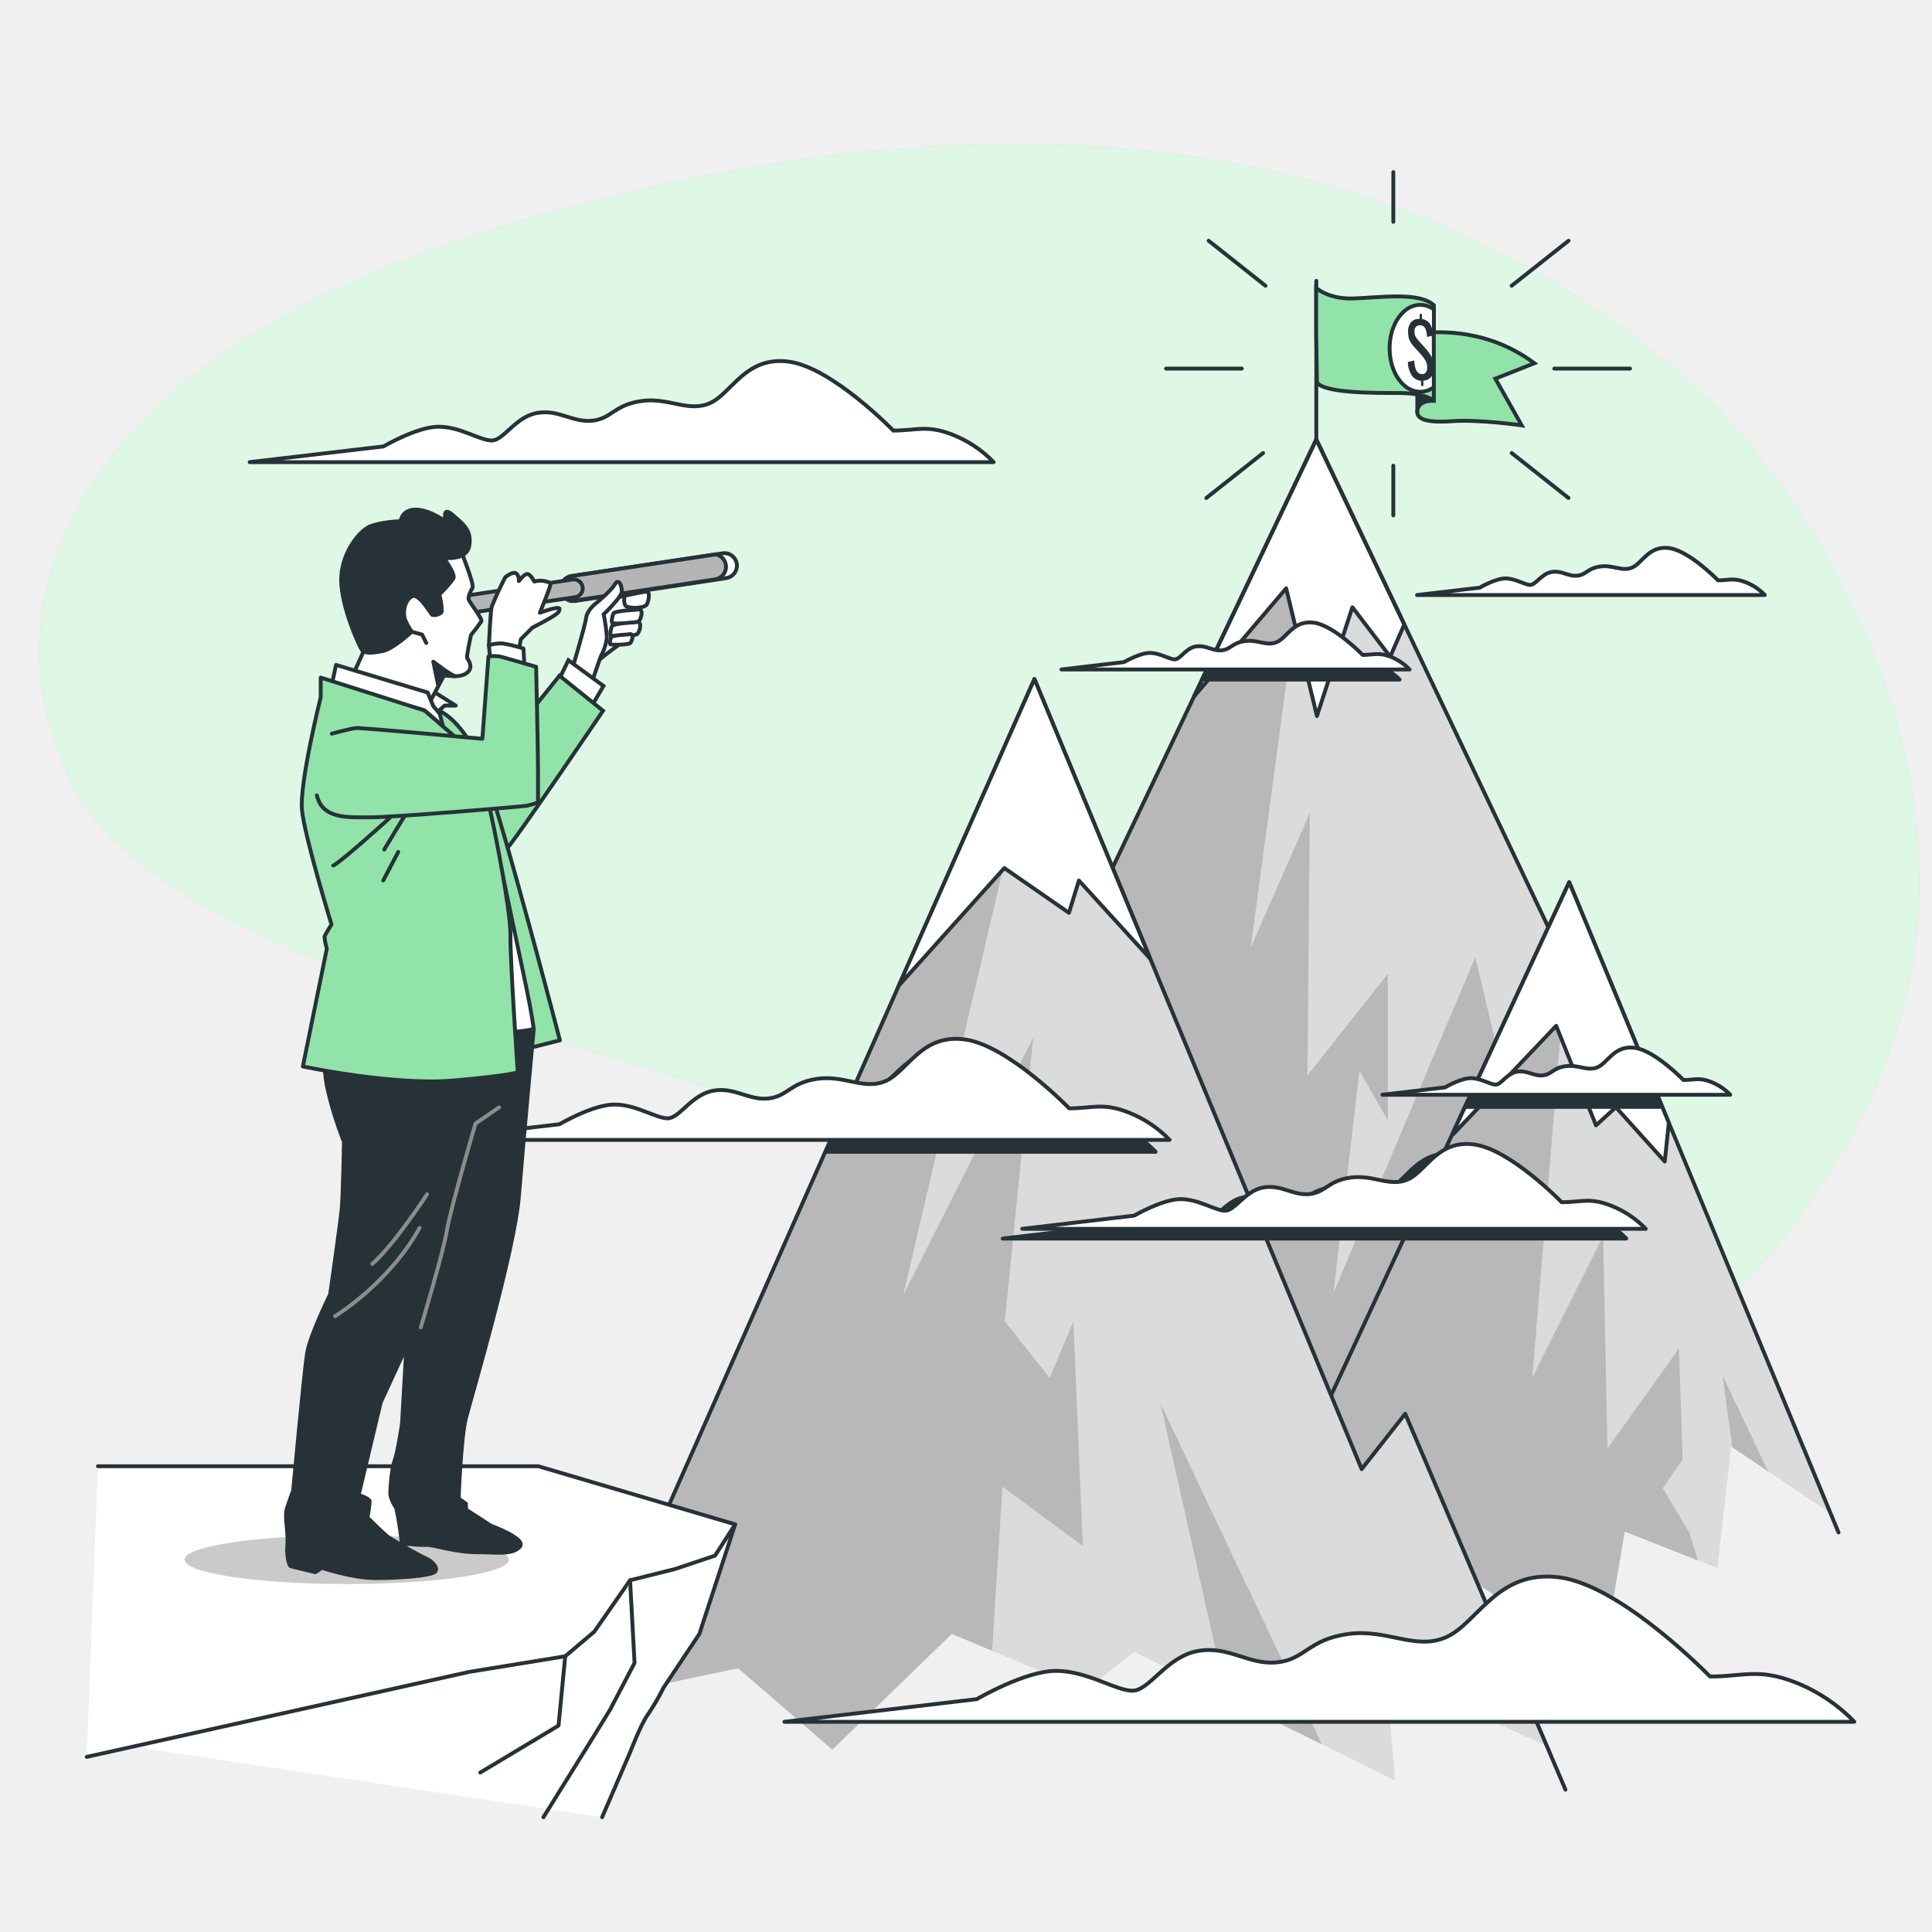
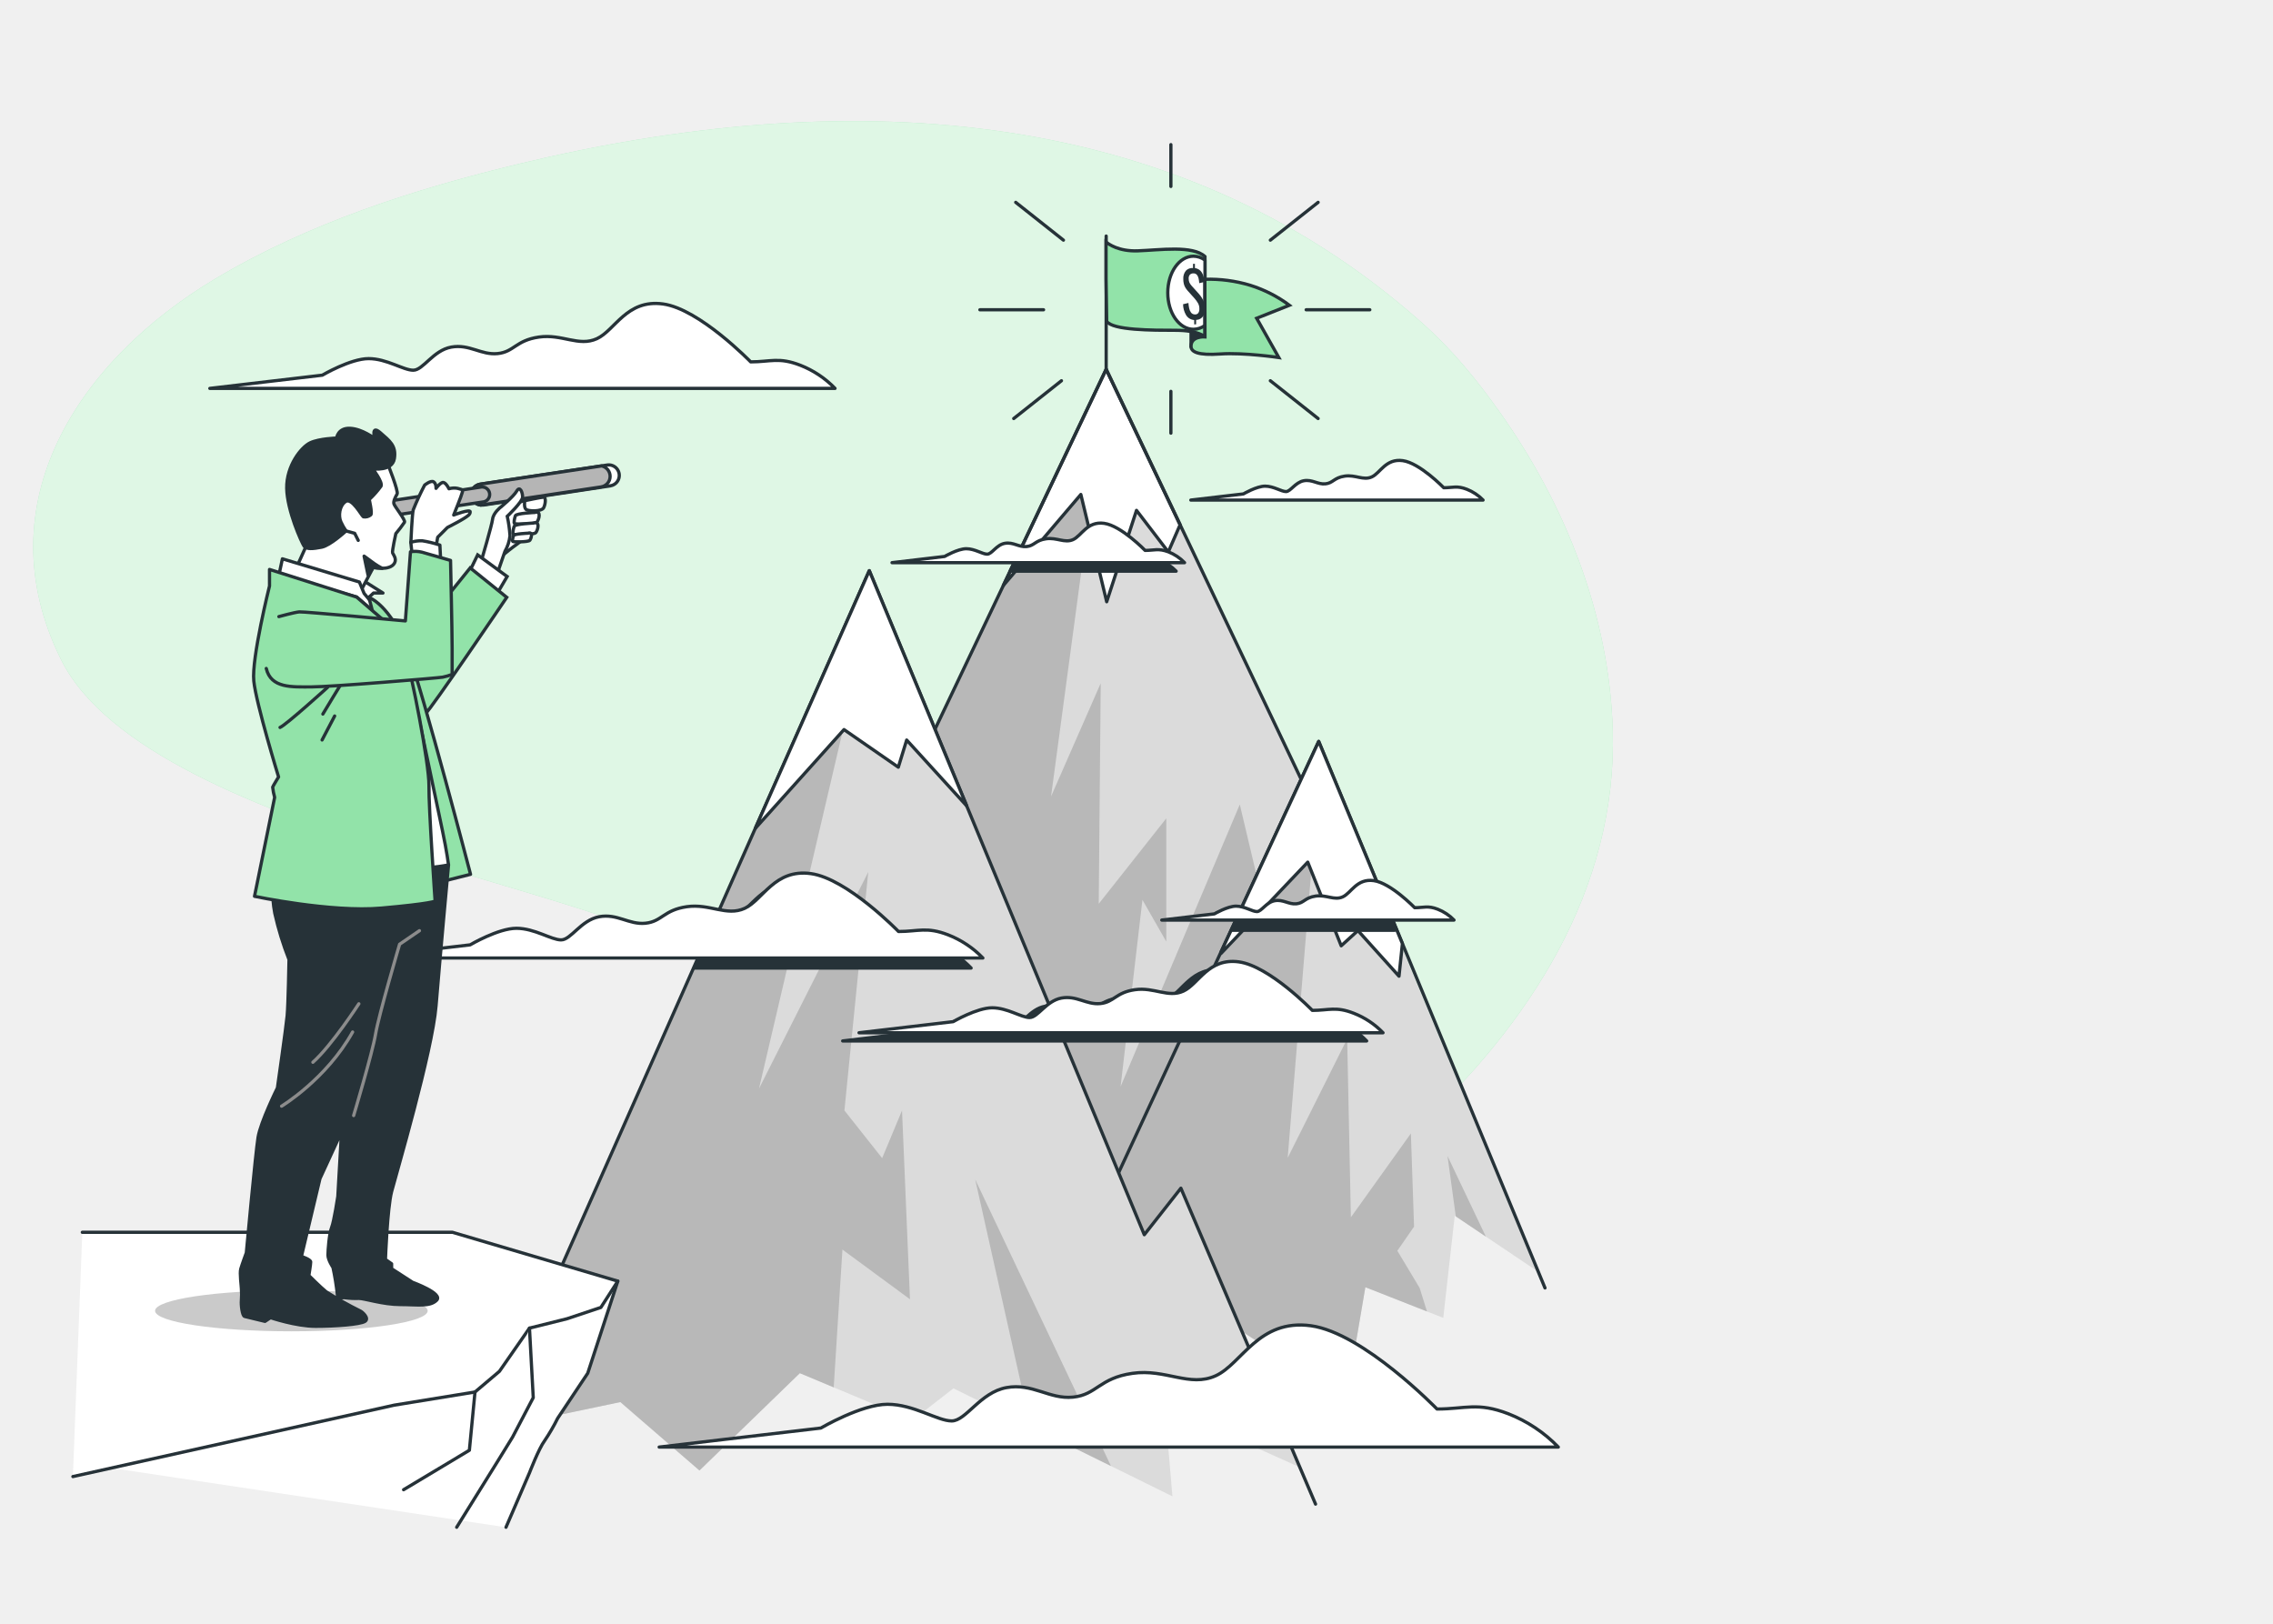
- <svg xmlns="http://www.w3.org/2000/svg" viewBox="0 0 500 500">
+ <svg xmlns="http://www.w3.org/2000/svg" viewBox="0 0 700 500">
  <g id="freepik--background-simple--inject-67">
    <path d="M434.5,349c-4.55,4.15-9.22,8.16-13.93,12-32.56,26.73-70.25,46.5-112.8,50.32l-3.14.26c-79.5,5.83-78-89-87.52-112.32S46.45,259.2,18.74,203C-5,155,24.27,111,66.15,85.93c28.92-17.29,61.7-27.79,94.29-35.62C257,27.1,360,30.12,437.82,99.32c9.45,8.4,16.72,17.28,24,27.52,20.34,28.59,33.82,62.71,34.85,98,1.43,49.21-25.92,90.86-61,123.11Z" style="fill:#92E3A9" />
    <path d="M434.5,349c-4.55,4.15-9.22,8.16-13.93,12-32.56,26.73-70.25,46.5-112.8,50.32l-3.14.26c-79.5,5.83-78-89-87.52-112.32S46.45,259.2,18.74,203C-5,155,24.27,111,66.15,85.93c28.92-17.29,61.7-27.79,94.29-35.62C257,27.1,360,30.12,437.82,99.32c9.45,8.4,16.72,17.28,24,27.52,20.34,28.59,33.82,62.71,34.85,98,1.43,49.21-25.92,90.86-61,123.11Z" style="fill:#fff;opacity:0.7" />
  </g>
  <g id="freepik--Moutains--inject-67">
    <polygon points="406.86 252.91 406.86 371.51 273.55 371.51 274.45 252.91 275 251.76 299.42 200.42 311.09 175.88 313.47 170.89 340.66 113.71 341.22 114.89 378.07 192.37 406.86 252.91" style="fill:#dbdbdb" />
    <polygon points="409.96 366.42 406.86 366.99 382.48 371.51 322.53 371.51 279.02 279.53 275 251.76 299.42 200.42 311.09 175.88 313.47 170.89 340.66 113.71 341.22 114.89 323.68 245.27 338.98 210.39 338.37 278.31 359.17 252 359.17 289.94 351.83 277.09 345.1 334.6 381.81 247.72 406.86 353.35 409.96 366.42" style="fill:#b8b8b8" />
    <polygon points="311.09 175.88 309 180.27 332.86 152.26 340.82 185.3 350 157.16 359.79 169.96 363.43 161.59 341.22 114.89 340.66 113.71 313.47 170.89 311.09 175.88" style="fill:#fff;stroke:#263238;stroke-linecap:round;stroke-linejoin:round" />
    <polygon points="406.86 252.91 406.86 371.51 273.55 371.51 274.45 252.91 275 251.76 299.42 200.42 311.09 175.88 313.47 170.89 340.66 113.71 341.22 114.89 378.07 192.37 406.86 252.91" style="fill:none;stroke:#263238;stroke-linecap:round;stroke-linejoin:round" />
    <polygon points="473.18 391.26 448.01 374.35 444.47 405.81 420.48 396.37 414.59 430.97 373.69 404.24 339.09 404.24 341.05 369.24 379.55 286.46 381.29 282.73 403.97 233.97 422.06 268.58 425.16 276.02 429.51 286.46 473.18 391.26" style="fill:#dbdbdb" />
    <polygon points="445.78 355.96 448.33 374.56 457.59 380.79 445.78 355.96" style="fill:#b8b8b8" />
    <polygon points="420.48 396.37 439.46 403.84 437.2 396.6 430.33 385.15 435.48 377.71 434.5 349.02 416.02 374.85 414.88 319.9 396.56 356.53 406.28 238.39 403.97 233.97 381.29 282.73 379.55 286.46 341.05 369.24 339.09 404.24 373.69 404.24 414.59 430.97 420.48 396.37" style="fill:#b8b8b8" />
    <polyline points="475.8 396.6 406.11 228.31 327.31 398.13" style="fill:none;stroke:#263238;stroke-linecap:round;stroke-linejoin:round" />
    <polygon points="413.04 291.24 418.19 286.55 430.84 300.6 431.89 290.57 406.11 228.31 376.08 293.04 376.04 293.58 402.74 265.48 413.04 291.24" style="fill:#fff;stroke:#263238;stroke-linecap:round;stroke-linejoin:round" />
    <polygon points="358.72 433.14 361.06 460.77 342.14 451.44 317.36 439.22 293.62 427.52 280.97 437.36 246.32 422.84 215.41 452.81 191.05 431.74 162.02 437.82 163.89 409.72 213.79 298.09 220.27 283.58 264.58 184.46 279.1 217.71 292.68 235.51 352.4 380.21 363.67 365.88 400.4 451.87 358.72 433.14" style="fill:#dbdbdb" />
    <polygon points="271.67 356.63 260.05 341.95 267.39 268.52 233.74 335.22 263.11 209.78 264.97 185.34 264.58 184.46 220.27 283.58 213.79 298.09 163.89 409.72 162.02 437.82 191.05 431.74 215.41 452.81 246.32 422.84 256.75 427.21 259.44 384.78 280.24 400.08 277.79 341.95 271.67 356.63" style="fill:#b8b8b8" />
    <polyline points="405.14 463.16 363.67 365.88 352.4 380.21 267.71 175.73 167.05 403.25" style="fill:none;stroke:#263238;stroke-linecap:round;stroke-linejoin:round" />
    <polygon points="297.7 248.15 267.71 175.73 232.61 255.07 259.92 224.66 276.65 236.24 279.22 227.88 297.7 248.15" style="fill:#fff;stroke:#263238;stroke-linecap:round;stroke-linejoin:round" />
    <polygon points="342.14 451.44 317.36 439.22 300.32 363.17 342.14 451.44" style="fill:#b8b8b8" />
  </g>
  <g id="freepik--Clouds--inject-67">
    <path d="M362.21,175.88H311.09l2.38-5h.15c2.38-.24,2.62-1.9,5.95-2.38s5.72,1.43,8.34.24,4.29-5.72,9.53-5,12.62,8.33,12.62,8.33c2.86,0,4.05-.71,7.15.48A14.13,14.13,0,0,1,362.21,175.88Z" style="fill:#263238;stroke:#263238;stroke-linecap:round;stroke-linejoin:round" />
    <path d="M352.65,169.49s-7.39-7.63-12.63-8.34-6.91,3.81-9.53,5-5-.71-8.33-.24-3.58,2.15-6,2.39-4.05-1.43-6.67-1-4,3.34-5.48,3.34-3.81-1.67-6.43-1.67-6.67,2.38-6.67,2.38l-16.2,1.91H364.8a14.06,14.06,0,0,0-5-3.34C356.7,168.77,355.51,169.49,352.65,169.49Z" style="fill:#fff;stroke:#263238;stroke-linecap:round;stroke-linejoin:round" />
    <path d="M444.62,150.19s-7.38-7.62-12.62-8.34-6.91,3.81-9.53,5-5-.72-8.34-.24-3.57,2.14-5.95,2.38-4.05-1.43-6.67-.95-4.05,3.33-5.48,3.33-3.81-1.67-6.43-1.67-6.67,2.39-6.67,2.39l-16.2,1.9h90a14.13,14.13,0,0,0-5-3.33C448.67,149.48,447.48,150.19,444.62,150.19Z" style="fill:#fff;stroke:#263238;stroke-linecap:round;stroke-linejoin:round" />
    <path d="M399.11,313.65S385.88,300,376.48,298.71s-12.37,6.83-17.07,9-9-1.28-14.94-.43-6.4,3.85-10.67,4.27-7.26-2.56-11.95-1.7-7.26,6-9.82,6-6.83-3-11.52-3-12,4.27-12,4.27l-29,3.42H420.88a25.17,25.17,0,0,0-9-6C406.36,312.37,404.23,313.65,399.11,313.65Z" style="fill:#263238;stroke:#263238;stroke-linecap:round;stroke-linejoin:round" />
    <path d="M404.15,311.13s-13.23-13.66-22.63-14.94-12.37,6.83-17.07,9-9-1.28-14.94-.43-6.4,3.85-10.67,4.27-7.26-2.56-11.95-1.7-7.26,6-9.82,6-6.83-3-11.52-3-12,4.27-12,4.27l-29,3.42H425.92a25.17,25.17,0,0,0-9-6C411.4,309.85,409.27,311.13,404.15,311.13Z" style="fill:#fff;stroke:#263238;stroke-linecap:round;stroke-linejoin:round" />
    <path d="M429.51,286.46h-50l1.74-3.73a15.41,15.41,0,0,0,3.54,1.11c1.43,0,2.86-2.86,5.48-3.33s4.29,1.19,6.67.95,2.62-1.91,6-2.38,5.71,1.43,8.33.23,4.29-5.71,9.53-5a12.48,12.48,0,0,1,4.36,1.71Z" style="fill:#263238;stroke:#263238;stroke-linecap:round;stroke-linejoin:round" />
    <path d="M435.67,279.51s-7.38-7.63-12.62-8.34-6.91,3.81-9.53,5-5-.71-8.34-.24-3.57,2.15-5.95,2.38-4.05-1.42-6.67-.95-4.05,3.34-5.48,3.34-3.81-1.67-6.43-1.67-6.67,2.38-6.67,2.38l-16.2,1.91h90a14.08,14.08,0,0,0-5-3.34C439.72,278.79,438.53,279.51,435.67,279.51Z" style="fill:#fff;stroke:#263238;stroke-linecap:round;stroke-linejoin:round" />
    <path d="M299.07,298.09H213.79l6.48-14.51a10.11,10.11,0,0,0,5.45-.77c5.61-2.54,9.17-12.22,20.38-10.69s27,17.82,27,17.82c6.11,0,8.66-1.52,15.28,1A30.18,30.18,0,0,1,299.07,298.09Z" style="fill:#263238;stroke:#263238;stroke-linecap:round;stroke-linejoin:round" />
    <path d="M276.71,286.84s-15.79-16.3-27-17.83-14.77,8.15-20.38,10.7-10.69-1.53-17.82-.51-7.64,4.58-12.74,5.09-8.66-3.05-14.26-2-8.66,7.13-11.71,7.13-8.15-3.57-13.76-3.57-14.26,5.1-14.26,5.1L110.16,295H302.69a30.06,30.06,0,0,0-10.7-7.13C285.37,285.31,282.83,286.84,276.71,286.84Z" style="fill:#fff;stroke:#263238;stroke-linecap:round;stroke-linejoin:round" />
    <path d="M231.18,111.43s-15.79-16.3-27-17.83-14.77,8.15-20.38,10.7-10.69-1.53-17.83-.51-7.64,4.58-12.73,5.09-8.66-3-14.26-2S130.33,114,127.27,114s-8.15-3.57-13.75-3.57-14.26,5.1-14.26,5.1l-34.64,4.07H257.16a30.18,30.18,0,0,0-10.7-7.13C239.84,109.9,237.29,111.43,231.18,111.43Z" style="fill:#fff;stroke:#263238;stroke-linecap:round;stroke-linejoin:round" />
    <path d="M442.54,433.88s-22.71-23.44-38.83-25.64-21.24,11.72-29.3,15.39-15.39-2.2-25.64-.74-11,6.6-18.32,7.33-12.45-4.4-20.51-2.93-12.46,10.26-16.85,10.26-11.72-5.13-19.78-5.13-20.52,7.32-20.52,7.32L203,445.6H479.9a43.24,43.24,0,0,0-15.38-10.25C455,431.68,451.33,433.88,442.54,433.88Z" style="fill:#fff;stroke:#263238;stroke-linecap:round;stroke-linejoin:round" />
  </g>
  <g id="freepik--Flag--inject-67">
    <line x1="340.66" y1="113.71" x2="340.66" y2="72.69" style="fill:none;stroke:#263238;stroke-linecap:round;stroke-linejoin:round" />
    <path d="M366.8,106.76V99.17a10.75,10.75,0,0,1,3.89,3.59,5.09,5.09,0,0,1,.4,1A3.81,3.81,0,0,0,366.8,106.76Z" style="fill:#263238;stroke:#263238;stroke-linecap:round;stroke-linejoin:round" />
    <path d="M350.4,77.24c-5.91.22-9-2.09-9.78-2.7v11.3l.2,13.1c1.76,2.77,14.12,2.77,21.19,2.77s9.08,2,9.08,2V79C367.31,75.48,357.21,77,350.4,77.24Z" style="fill:#92E3A9;stroke:#263238;stroke-miterlimit:10" />
    <path d="M371.09,80.09a6.09,6.09,0,0,0-3.54-1.2c-4.37,0-7.92,5-7.92,11.26s3.55,11.25,7.92,11.25a6.09,6.09,0,0,0,3.54-1.2Z" style="fill:#fff;stroke:#263238;stroke-linecap:round;stroke-linejoin:round" />
    <path d="M371.09,103.73s-4.41-.33-4.29,3c.06,1.59,2,2.77,9.08,2.27s17.94,1.09,17.94,1.09L387,98l10.09-4A40.35,40.35,0,0,0,385,87.84,43.75,43.75,0,0,0,371.06,86Z" style="fill:#92E3A9;stroke:#263238;stroke-miterlimit:10" />
    <path d="M367.77,99.89V98.55A3.18,3.18,0,0,1,365.25,97a6.76,6.76,0,0,1-.91-3.32l1.65-.39a10.84,10.84,0,0,0,.23,1.63,3.33,3.33,0,0,0,.56,1.31,1.47,1.47,0,0,0,1.11.59,1.23,1.23,0,0,0,1.1-.38,2.09,2.09,0,0,0,.37-1.33,3.29,3.29,0,0,0-.42-1.75,10,10,0,0,0-1-1.4l-2.25-2.51a6.12,6.12,0,0,1-.71-1,4,4,0,0,1-.43-1.15,6,6,0,0,1-.14-1.39,3.67,3.67,0,0,1,.8-2.56,2.69,2.69,0,0,1,2.2-.81v-1.3l.58,0v1.3a3.29,3.29,0,0,1,1.21.44,2.85,2.85,0,0,1,.87.86,4.11,4.11,0,0,1,.56,1.27,9,9,0,0,1,.28,1.72l-1.59.37a9.35,9.35,0,0,0-.2-1.46,2.58,2.58,0,0,0-.52-1.12,1.34,1.34,0,0,0-1.06-.44,1.5,1.5,0,0,0-1.08.38,1.64,1.64,0,0,0-.39,1.22,2.92,2.92,0,0,0,.21,1.19,4.13,4.13,0,0,0,.67,1l2.26,2.51a10.14,10.14,0,0,1,.93,1.25,6.89,6.89,0,0,1,.71,1.5,5.78,5.78,0,0,1,.27,1.81,4.51,4.51,0,0,1-.35,1.84,2.6,2.6,0,0,1-2.41,1.62v1.36Z" style="fill:#263238" />
    <line x1="360.59" y1="44.54" x2="360.59" y2="57.41" style="fill:none;stroke:#263238;stroke-linecap:round;stroke-linejoin:round" />
    <line x1="360.59" y1="120.51" x2="360.59" y2="133.38" style="fill:none;stroke:#263238;stroke-linecap:round;stroke-linejoin:round" />
    <line x1="312.8" y1="62.31" x2="327.5" y2="73.95" style="fill:none;stroke:#263238;stroke-linecap:round;stroke-linejoin:round" />
    <line x1="405.93" y1="62.31" x2="391.22" y2="73.95" style="fill:none;stroke:#263238;stroke-linecap:round;stroke-linejoin:round" />
    <line x1="405.93" y1="128.88" x2="391.22" y2="117.24" style="fill:none;stroke:#263238;stroke-linecap:round;stroke-linejoin:round" />
    <line x1="312.19" y1="128.88" x2="326.89" y2="117.24" style="fill:none;stroke:#263238;stroke-linecap:round;stroke-linejoin:round" />
    <line x1="321.38" y1="95.39" x2="301.77" y2="95.39" style="fill:none;stroke:#263238;stroke-linecap:round;stroke-linejoin:round" />
    <line x1="421.85" y1="95.39" x2="402.25" y2="95.39" style="fill:none;stroke:#263238;stroke-linecap:round;stroke-linejoin:round" />
  </g>
  <g id="freepik--Floor--inject-67">
    <path d="M155.83,470.29l7.23-16.77s2.89-7.52,4.63-9.83a59.76,59.76,0,0,0,4.05-6.95L181,422.86l9.26-28.36-25.69,8.57-19.75,15.19-27,13.29-93.42,19" style="fill:#fff;stroke:#263238;stroke-linecap:round;stroke-linejoin:round" />
    <polyline points="25.35 379.46 139.34 379.46 190.26 394.5 185.05 402.6 174.63 406.08 163.06 408.97 153.8 422.28 146.28 428.64 121.4 432.69 22.45 454.68" style="fill:#fff;stroke:#263238;stroke-linecap:round;stroke-linejoin:round" />
    <polyline points="163.06 408.97 164.22 430.38 157.85 442.53 153.22 450.05 140.64 470.29" style="fill:#fff;stroke:#263238;stroke-linecap:round;stroke-linejoin:round" />
    <polyline points="146.28 428.64 144.55 446.58 135.87 451.79 124.29 458.73" style="fill:#fff;stroke:#263238;stroke-linecap:round;stroke-linejoin:round" />
  </g>
  <g id="freepik--Character--inject-67">
    <path d="M131.71,403.64c0,3.49-18.78,6.31-41.95,6.31s-42-2.82-42-6.31,18.79-6.31,42-6.31S131.71,400.16,131.71,403.64Z" style="opacity:0.21" />
    <path d="M155.09,170.75s2.66-2.18,4.23-3.26,4.36-4.12,4.6-5.33,1.57-8.47,1.57-8.47a9.75,9.75,0,0,0-2.78.24c-1.81.37-3.39.85-3.39.85l-4.84,5.81Z" style="fill:#fff;stroke:#263238;stroke-miterlimit:10" />
    <path d="M161.62,154.18s-.36,2,.36,2.66,4.84.72,5.45-.49.73-3.26,0-3.26S161.62,154.18,161.62,154.18Z" style="fill:#fff;stroke:#263238;stroke-miterlimit:10" />
    <path d="M164.65,157.81s-5.69.24-5.93,1-.61,2.18-.24,2.42,6.29.25,6.89-.48S166.82,157.08,164.65,157.81Z" style="fill:#fff;stroke:#263238;stroke-miterlimit:10" />
    <path d="M164.28,161.07s-5.68.24-5.93,1-.6,2.18-.24,2.42,6.29.24,6.9-.48S166.46,160.35,164.28,161.07Z" style="fill:#fff;stroke:#263238;stroke-miterlimit:10" />
    <path d="M162.62,164.19s-4.3.18-4.48.73-.46,1.65-.19,1.83,4.76.18,5.21-.37S164.26,163.64,162.62,164.19Z" style="fill:#fff;stroke:#263238;stroke-miterlimit:10" />
    <path d="M187.87,149.63l-39,5.89-.48,0H148a3.25,3.25,0,0,1-.11-6.44l37.41-5.63,1.59-.24a3.24,3.24,0,1,1,1,6.4Z" style="fill:#fff;stroke:#263238;stroke-miterlimit:10" />
    <path d="M185.1,149.94,148,155.54a3.25,3.25,0,0,1-.11-6.44l37.41-5.63a3.29,3.29,0,0,1-.22,6.47Z" style="fill:#b5b5b5;stroke:#263238;stroke-miterlimit:10" />
    <path d="M121.57,158.67a2.31,2.31,0,0,1-.34-4.6L148,150a2.32,2.32,0,1,1,.69,4.58l-26.81,4Z" style="fill:#b5b5b5;stroke:#263238;stroke-miterlimit:10" />
    <path d="M148.31,172.45s3.15-10.65,3.39-12.59,2.42-3.63,2.42-3.63,4-3.26,5-5,1.82.36,1.82,1.82-4.72,5.93-4.72,5.93a41.2,41.2,0,0,1,.84,6,12.66,12.66,0,0,1-1.57,4.84l-2.3,6.65Z" style="fill:#fff;stroke:#263238;stroke-miterlimit:10" />
    <polygon points="147.1 170.87 156.18 177.53 152.91 183.09 144.56 176.08 147.1 170.87" style="fill:#fff;stroke:#263238;stroke-miterlimit:10" />
    <path d="M144.8,174.87l11.26,9.07s-23.6,34.85-25.05,35.82a15.91,15.91,0,0,1-4.24,1.57l-5.56-17.18Z" style="fill:#92E3A9;stroke:#263238;stroke-miterlimit:10" />
    <polygon points="112.38 179.1 117.94 182.61 115.04 182.61 113.59 183.94 110.92 183.7 109.96 180.55 112.38 179.1" style="fill:#fff;stroke:#263238;stroke-linecap:round;stroke-linejoin:round" />
    <path d="M119.39,142.8s3.39,8.47,2.91,9.32-1.21,2.18-1,3,3.63,5,3.27,5.69a43.16,43.16,0,0,1-2.67,3.51s-1.21,5.44-1,5.93,1.33,1.81.6,3.14S118.91,175,117.7,175a22.34,22.34,0,0,1-2.78-.24l-3.51,6.65-19.72-7.5,3-6.66a18.11,18.11,0,0,1-.61-11c1.58-6.17,13.44-13.31,18.4-14S119.39,142.8,119.39,142.8Z" style="fill:#fff;stroke:#263238;stroke-linecap:round;stroke-linejoin:round" />
    <path d="M114.8,144.37s3.14,4.12,2.54,5.33a28.29,28.29,0,0,1-3.63,4.11s1,4.24.48,4.72a2.79,2.79,0,0,1-2.3.61c-.48-.25-3.51-6-5.44-4.72s-2.3,4.47-1.46,6.29a17.19,17.19,0,0,0,1.58,2.78s-4.84,4.48-7.5,5-4.72.73-5.45-.36-5.2-10.89-5.32-17.79,4.47-12.7,7.26-14,8.1-1.45,8.1-1.45.37-3.15,4.12-3,7.62,3.15,7.62,3.15-1.21-4.36,1.69-1.82,5,4,4.36,8S114.8,144.37,114.8,144.37Z" style="fill:#263238;stroke:#263238;stroke-linecap:round;stroke-linejoin:round" />
    <polyline points="106.57 163.49 109.23 164.22 110.32 166.4" style="fill:none;stroke:#263238;stroke-linecap:round;stroke-linejoin:round" />
    <path d="M117.7,175a20,20,0,0,1-2.42-1.45c-1-.73-3.15-2.3-3.15-2.3l1.21,5.8,1.58-2.29Z" style="fill:#263238;stroke:#263238;stroke-linecap:round;stroke-linejoin:round" />
    <polygon points="86.97 172.08 85.88 177.16 109.83 183.82 121.45 193.86 112.13 182.73 110.68 179.22 86.97 172.08" style="fill:#fff;stroke:#263238;stroke-linecap:round;stroke-linejoin:round" />
    <path d="M113.59,183.94s6.71,2.32,11.83,16.19,19.49,69.1,19.49,69.1l-7.93,2a325.38,325.38,0,0,0-9.74-39.46C121,212.51,113.59,183.94,113.59,183.94Z" style="fill:#92E3A9;stroke:#263238;stroke-linecap:round;stroke-linejoin:round" />
    <path d="M138.13,266.33s-2.71,29.34-3.85,43.4-12.35,52.07-13.68,57.2-1.9,20.9-1.9,20.9l1.9,1.33v1.52l6.46,4.18s9.5,3.43,7.41,5.52-5.89,1.33-11.21,1.33-11-1.9-12.73-1.9a24.39,24.39,0,0,1-4.18-.19c-.76-.19-2.47.57-2.47-1.14a81,81,0,0,0-1.33-8.18S101,388,101,386.5s.38-6.65,1.14-8.55,1.9-9.5,1.9-9.5l1.14-19.95-6.65,14.44-5.7,23.94s2.85.95,2.85,1.71-.57,4.18-.57,4.18,3.61,3.61,5.32,5a109.72,109.72,0,0,0,10.45,5.89c.57.19,3,2.28,1.52,3.23s-9.12,1.52-15.2,1.52-13.88-2.66-13.88-2.66l-1.71,1.14-6.27-1.52c-.76-.19-1.14-3.61-1-4.94a22.71,22.71,0,0,0,0-3.62c0-.76-.57-4.75-.19-6.08s1.71-4.94,1.71-4.94,2.85-30.78,3.61-35.53S85.44,335,85.44,335s2.67-18.63,3-22.24.57-17.29.57-17.29a96.33,96.33,0,0,1-4.38-14.25c-1.14-6.08-.19-7.41-.19-7.41L87,264.31Z" style="fill:#263238;stroke:#263238;stroke-linecap:round;stroke-linejoin:round" />
    <path d="M108.91,343.51s5.79-19.29,6.75-25.08,7.4-27.66,7.4-27.66l6.11-4.18" style="fill:none;stroke:#8c8c8c;stroke-linecap:round;stroke-linejoin:round" />
    <path d="M86.72,340.62s13.83-8.36,21.87-22.83" style="fill:none;stroke:#8c8c8c;stroke-linecap:round;stroke-linejoin:round" />
    <path d="M110.51,309.1s-8.36,12.87-14.15,18" style="fill:none;stroke:#8c8c8c;stroke-linecap:round;stroke-linejoin:round" />
    <path d="M125.2,203.18s9.8,46.64,11.12,52.91,1.81,10.24,1.81,10.24a49.91,49.91,0,0,1-6.1.82c-1.82,0-5.78-.16-5.78-.16l-6-66.37Z" style="fill:#fff;stroke:#263238;stroke-linecap:round;stroke-linejoin:round" />
    <path d="M83,175.35v5.08s-5.56,22.27-4.84,29.28,7.63,29.53,7.63,29.53-1.7,2.78-1.82,3.14a18.16,18.16,0,0,0,.61,3.15L78.38,276s23.59,5,39.08,3.63S134,277.47,134,277.47,132,248.68,132.1,241.9s-5.57-35.45-6.9-38.72-3.75-9.32-3.75-9.32l-11.62-10Z" style="fill:#92E3A9;stroke:#263238;stroke-linecap:round;stroke-linejoin:round" />
    <path d="M100.88,211.65S88.06,223.27,86.24,224" style="fill:none;stroke:#263238;stroke-linecap:round;stroke-linejoin:round" />
    <path d="M104.63,211.29s-3.63,5.93-5.2,8.59" style="fill:none;stroke:#263238;stroke-linecap:round;stroke-linejoin:round" />
    <line x1="103.06" y1="220.48" x2="99.19" y2="227.86" style="fill:none;stroke:#263238;stroke-linecap:round;stroke-linejoin:round" />
    <path d="M126.53,167s.37-8.59.73-10a82.5,82.5,0,0,1,3.51-7.62s1.93-1.58,2.78-1,.73,2,.73,2,1.45-2,2.3-1.81,1.69,1.94,1.69,1.94a5.48,5.48,0,0,1,2.66-.13c1,.37,1.7.13,1.45,1.21s-2.66,7-2.66,7,5.08-1.93,5.08-1-.84,1.34-1.93,2.06-5.08,2.78-5.08,2.78l-3,3-.48,2.78Z" style="fill:#fff;stroke:#263238;stroke-linecap:round;stroke-linejoin:round" />
    <path d="M127,171.48l-.49-4.48a10.63,10.63,0,0,1,3.51-.48,34.83,34.83,0,0,1,5.45,1.33l.24,4.6Z" style="fill:#fff;stroke:#263238;stroke-linecap:round;stroke-linejoin:round" />
    <path d="M85.88,189.87s4.84-1.33,6.29-1.45,32.67,2.78,32.67,2.78l1.57-21.29a8.36,8.36,0,0,1,3.51.12l8.83,2.54s.49,22,.49,27v8.11a19.7,19.7,0,0,1-2.91.84c-1.33.25-34.36,3-40.41,3S83.46,212,82,205.84" style="fill:#92E3A9;stroke:#263238;stroke-linecap:round;stroke-linejoin:round" />
  </g>
</svg>
